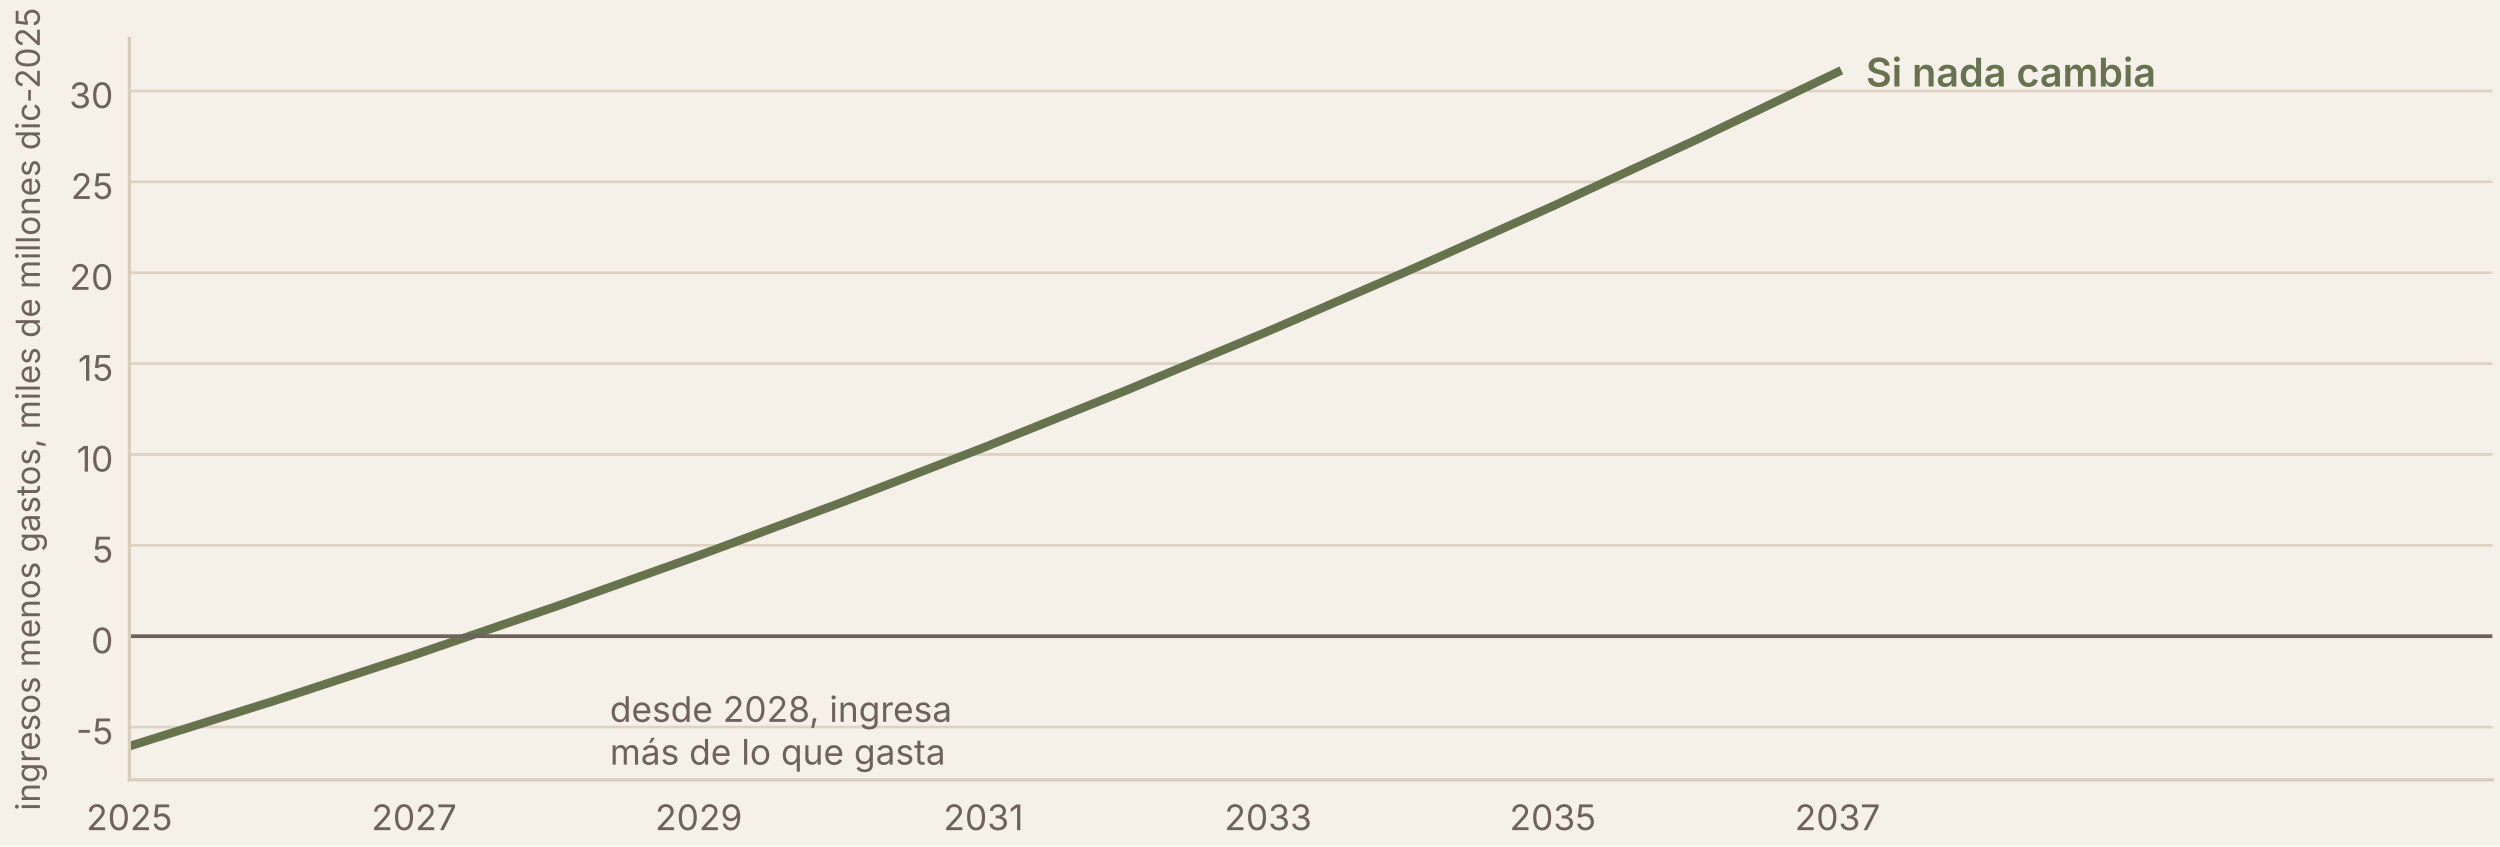
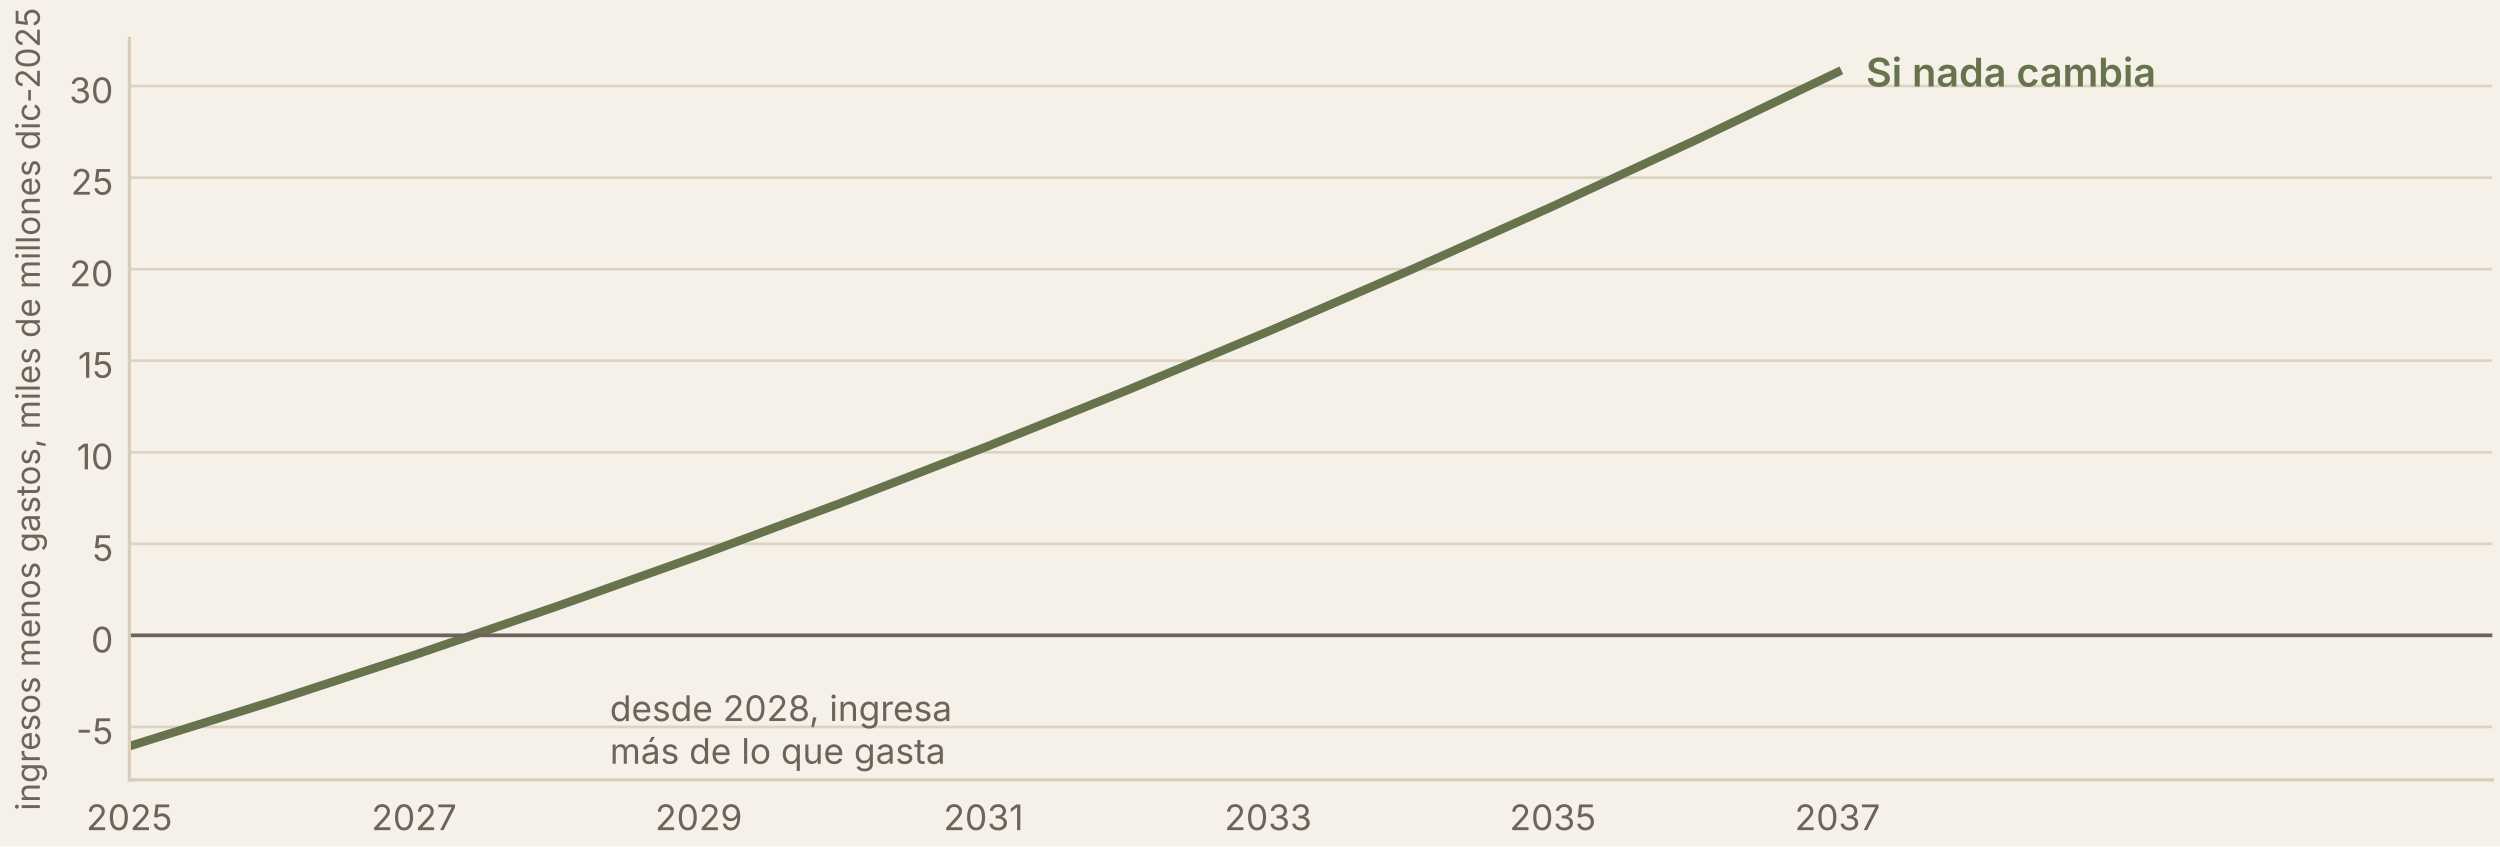
<svg xmlns="http://www.w3.org/2000/svg" width="467.372pt" height="158.22pt" viewBox="0 0 467.372 158.22" version="1.1">
  <defs>
    <style type="text/css">*{stroke-linejoin: round; stroke-linecap: butt}</style>
  </defs>
  <g id="figure_1">
    <g id="patch_1">
      <path d="M 0 158.22  L 467.372 158.22  L 467.372 0  L 0 0  z " style="fill: #f5f0e8" />
    </g>
    <g id="axes_1">
      <g id="patch_2">
        <path d="M 24.182 145.794  L 465.932 145.794  L 465.932 7.194  L 24.182 7.194  z " style="fill: #f5f0e8" />
      </g>
      <g id="matplotlib.axis_1">
        <g id="xtick_1">
          <g id="line2d_1" />
          <g id="text_1">
            <text style="font-size: 6.6px; font-family: 'Inter'; text-anchor: middle; fill: #6e625a" x="24.182" y="155.188" transform="rotate(-0 24.18248 155.1877)">2025</text>
          </g>
        </g>
        <g id="xtick_2">
          <g id="line2d_2" />
          <g id="text_2">
            <text style="font-size: 6.6px; font-family: 'Inter'; text-anchor: middle; fill: #6e625a" x="77.405" y="155.188" transform="rotate(-0 77.40537 155.1877)">2027</text>
          </g>
        </g>
        <g id="xtick_3">
          <g id="line2d_3" />
          <g id="text_3">
            <text style="font-size: 6.6px; font-family: 'Inter'; text-anchor: middle; fill: #6e625a" x="130.628" y="155.188" transform="rotate(-0 130.6283 155.1877)">2029</text>
          </g>
        </g>
        <g id="xtick_4">
          <g id="line2d_4" />
          <g id="text_4">
            <text style="font-size: 6.6px; font-family: 'Inter'; text-anchor: middle; fill: #6e625a" x="183.851" y="155.188" transform="rotate(-0 183.8512 155.1877)">2031</text>
          </g>
        </g>
        <g id="xtick_5">
          <g id="line2d_5" />
          <g id="text_5">
            <text style="font-size: 6.6px; font-family: 'Inter'; text-anchor: middle; fill: #6e625a" x="237.074" y="155.188" transform="rotate(-0 237.074 155.1877)">2033</text>
          </g>
        </g>
        <g id="xtick_6">
          <g id="line2d_6" />
          <g id="text_6">
            <text style="font-size: 6.6px; font-family: 'Inter'; text-anchor: middle; fill: #6e625a" x="290.297" y="155.188" transform="rotate(-0 290.2969 155.1877)">2035</text>
          </g>
        </g>
        <g id="xtick_7">
          <g id="line2d_7" />
          <g id="text_7">
            <text style="font-size: 6.6px; font-family: 'Inter'; text-anchor: middle; fill: #6e625a" x="343.52" y="155.188" transform="rotate(-0 343.5198 155.1877)">2037</text>
          </g>
        </g>
      </g>
      <g id="matplotlib.axis_2">
        <g id="ytick_1">
          <g id="line2d_8">
-             <path d="M 24.182 135.923  L 465.932 135.923  " clip-path="url(#p11b5c6f4a9)" style="fill: none; stroke: #d9cdba; stroke-opacity: 0.85; stroke-width: 0.5; stroke-linecap: square" />
+             <path d="M 24.182 135.896  L 465.932 135.896  " clip-path="url(#p25e668d45d)" style="fill: none; stroke: #d9cdba; stroke-opacity: 0.85; stroke-width: 0.5; stroke-linecap: square" />
          </g>
          <g id="line2d_9" />
          <g id="text_8">
-             <text style="font-size: 6.6px; font-family: 'Inter'; text-anchor: end; fill: #6e625a" x="21.182" y="139.12" transform="rotate(-0 21.18248 139.1198)">-5</text>
+             <text style="font-size: 6.6px; font-family: 'Inter'; text-anchor: end; fill: #6e625a" x="21.182" y="139.093" transform="rotate(-0 21.18248 139.0927)">-5</text>
          </g>
        </g>
        <g id="ytick_2">
          <g id="line2d_10">
-             <path d="M 24.182 118.936  L 465.932 118.936  " clip-path="url(#p11b5c6f4a9)" style="fill: none; stroke: #d9cdba; stroke-opacity: 0.85; stroke-width: 0.5; stroke-linecap: square" />
+             <path d="M 24.182 118.779  L 465.932 118.779  " clip-path="url(#p25e668d45d)" style="fill: none; stroke: #d9cdba; stroke-opacity: 0.85; stroke-width: 0.5; stroke-linecap: square" />
          </g>
          <g id="line2d_11" />
          <g id="text_9">
-             <text style="font-size: 6.6px; font-family: 'Inter'; text-anchor: end; fill: #6e625a" x="21.182" y="122.132" transform="rotate(-0 21.18248 122.1324)">0</text>
+             <text style="font-size: 6.6px; font-family: 'Inter'; text-anchor: end; fill: #6e625a" x="21.182" y="121.976" transform="rotate(-0 21.18248 121.9763)">0</text>
          </g>
        </g>
        <g id="ytick_3">
          <g id="line2d_12">
-             <path d="M 24.182 101.948  L 465.932 101.948  " clip-path="url(#p11b5c6f4a9)" style="fill: none; stroke: #d9cdba; stroke-opacity: 0.85; stroke-width: 0.5; stroke-linecap: square" />
+             <path d="M 24.182 101.663  L 465.932 101.663  " clip-path="url(#p25e668d45d)" style="fill: none; stroke: #d9cdba; stroke-opacity: 0.85; stroke-width: 0.5; stroke-linecap: square" />
          </g>
          <g id="line2d_13" />
          <g id="text_10">
-             <text style="font-size: 6.6px; font-family: 'Inter'; text-anchor: end; fill: #6e625a" x="21.182" y="105.145" transform="rotate(-0 21.18248 105.145)">5</text>
+             <text style="font-size: 6.6px; font-family: 'Inter'; text-anchor: end; fill: #6e625a" x="21.182" y="104.86" transform="rotate(-0 21.18248 104.86)">5</text>
          </g>
        </g>
        <g id="ytick_4">
          <g id="line2d_14">
-             <path d="M 24.182 84.961  L 465.932 84.961  " clip-path="url(#p11b5c6f4a9)" style="fill: none; stroke: #d9cdba; stroke-opacity: 0.85; stroke-width: 0.5; stroke-linecap: square" />
+             <path d="M 24.182 84.547  L 465.932 84.547  " clip-path="url(#p25e668d45d)" style="fill: none; stroke: #d9cdba; stroke-opacity: 0.85; stroke-width: 0.5; stroke-linecap: square" />
          </g>
          <g id="line2d_15" />
          <g id="text_11">
-             <text style="font-size: 6.6px; font-family: 'Inter'; text-anchor: end; fill: #6e625a" x="21.182" y="88.158" transform="rotate(-0 21.18248 88.15765)">10</text>
+             <text style="font-size: 6.6px; font-family: 'Inter'; text-anchor: end; fill: #6e625a" x="21.182" y="87.744" transform="rotate(-0 21.18248 87.74361)">10</text>
          </g>
        </g>
        <g id="ytick_5">
          <g id="line2d_16">
-             <path d="M 24.182 67.973  L 465.932 67.973  " clip-path="url(#p11b5c6f4a9)" style="fill: none; stroke: #d9cdba; stroke-opacity: 0.85; stroke-width: 0.5; stroke-linecap: square" />
+             <path d="M 24.182 67.43  L 465.932 67.43  " clip-path="url(#p25e668d45d)" style="fill: none; stroke: #d9cdba; stroke-opacity: 0.85; stroke-width: 0.5; stroke-linecap: square" />
          </g>
          <g id="line2d_17" />
          <g id="text_12">
-             <text style="font-size: 6.6px; font-family: 'Inter'; text-anchor: end; fill: #6e625a" x="21.182" y="71.17" transform="rotate(-0 21.18248 71.17026)">15</text>
+             <text style="font-size: 6.6px; font-family: 'Inter'; text-anchor: end; fill: #6e625a" x="21.182" y="70.627" transform="rotate(-0 21.18248 70.62725)">15</text>
          </g>
        </g>
        <g id="ytick_6">
          <g id="line2d_18">
-             <path d="M 24.182 50.986  L 465.932 50.986  " clip-path="url(#p11b5c6f4a9)" style="fill: none; stroke: #d9cdba; stroke-opacity: 0.85; stroke-width: 0.5; stroke-linecap: square" />
+             <path d="M 24.182 50.314  L 465.932 50.314  " clip-path="url(#p25e668d45d)" style="fill: none; stroke: #d9cdba; stroke-opacity: 0.85; stroke-width: 0.5; stroke-linecap: square" />
          </g>
          <g id="line2d_19" />
          <g id="text_13">
-             <text style="font-size: 6.6px; font-family: 'Inter'; text-anchor: end; fill: #6e625a" x="21.182" y="54.183" transform="rotate(-0 21.18248 54.18287)">20</text>
+             <text style="font-size: 6.6px; font-family: 'Inter'; text-anchor: end; fill: #6e625a" x="21.182" y="53.511" transform="rotate(-0 21.18248 53.51088)">20</text>
          </g>
        </g>
        <g id="ytick_7">
          <g id="line2d_20">
-             <path d="M 24.182 33.999  L 465.932 33.999  " clip-path="url(#p11b5c6f4a9)" style="fill: none; stroke: #d9cdba; stroke-opacity: 0.85; stroke-width: 0.5; stroke-linecap: square" />
+             <path d="M 24.182 33.198  L 465.932 33.198  " clip-path="url(#p25e668d45d)" style="fill: none; stroke: #d9cdba; stroke-opacity: 0.85; stroke-width: 0.5; stroke-linecap: square" />
          </g>
          <g id="line2d_21" />
          <g id="text_14">
-             <text style="font-size: 6.6px; font-family: 'Inter'; text-anchor: end; fill: #6e625a" x="21.182" y="37.195" transform="rotate(-0 21.18248 37.19548)">25</text>
+             <text style="font-size: 6.6px; font-family: 'Inter'; text-anchor: end; fill: #6e625a" x="21.182" y="36.395" transform="rotate(-0 21.18248 36.39452)">25</text>
          </g>
        </g>
        <g id="ytick_8">
          <g id="line2d_22">
-             <path d="M 24.182 17.011  L 465.932 17.011  " clip-path="url(#p11b5c6f4a9)" style="fill: none; stroke: #d9cdba; stroke-opacity: 0.85; stroke-width: 0.5; stroke-linecap: square" />
+             <path d="M 24.182 16.081  L 465.932 16.081  " clip-path="url(#p25e668d45d)" style="fill: none; stroke: #d9cdba; stroke-opacity: 0.85; stroke-width: 0.5; stroke-linecap: square" />
          </g>
          <g id="line2d_23" />
          <g id="text_15">
-             <text style="font-size: 6.6px; font-family: 'Inter'; text-anchor: end; fill: #6e625a" x="21.182" y="20.208" transform="rotate(-0 21.18248 20.20809)">30</text>
+             <text style="font-size: 6.6px; font-family: 'Inter'; text-anchor: end; fill: #6e625a" x="21.182" y="19.278" transform="rotate(-0 21.18248 19.27816)">30</text>
          </g>
        </g>
        <g id="text_16">
          <text style="font-size: 6.2px; font-family: 'Inter'; text-anchor: middle; fill: #6e625a" x="7.446" y="76.494" transform="rotate(-90 7.44625 76.49391)">ingresos menos gastos, miles de millones dic-2025</text>
        </g>
      </g>
      <g id="line2d_24">
-         <path d="M 24.182 139.494  L 50.794 131.163  L 77.405 122.448  L 104.017 113.346  L 130.628 103.853  L 157.24 93.968  L 183.851 83.687  L 210.463 73.007  L 237.074 61.925  L 263.685 50.436  L 290.297 38.537  L 316.908 26.224  L 343.52 13.494  " clip-path="url(#p11b5c6f4a9)" style="fill: none; stroke: #66734c; stroke-width: 1.6; stroke-linecap: square" />
+         <path d="M 24.182 139.494  L 50.794 131.179  L 77.405 122.476  L 104.017 113.384  L 130.628 103.899  L 157.24 94.018  L 183.851 83.738  L 210.463 73.057  L 237.074 61.97  L 263.685 50.474  L 290.297 38.565  L 316.908 26.24  L 343.52 13.494  " clip-path="url(#p25e668d45d)" style="fill: none; stroke: #66734c; stroke-width: 1.6; stroke-linecap: square" />
      </g>
      <g id="line2d_25">
-         <path d="M 24.182 118.936  L 465.932 118.936  " clip-path="url(#p11b5c6f4a9)" style="fill: none; stroke: #6e625a; stroke-width: 0.7; stroke-linecap: square" />
+         <path d="M 24.182 118.779  L 465.932 118.779  " clip-path="url(#p25e668d45d)" style="fill: none; stroke: #6e625a; stroke-width: 0.7; stroke-linecap: square" />
      </g>
      <g id="patch_3">
        <path d="M 24.182 145.794  L 24.182 7.194  " style="fill: none; stroke: #d9cdba; stroke-width: 0.6; stroke-linejoin: miter; stroke-linecap: square" />
      </g>
      <g id="patch_4">
        <path d="M 24.182 145.794  L 465.932 145.794  " style="fill: none; stroke: #d9cdba; stroke-width: 0.6; stroke-linejoin: miter; stroke-linecap: square" />
      </g>
      <g id="text_17">
        <text style="font-weight: 600; font-size: 7.4px; font-family: 'Inter'; text-anchor: start; fill: #66734c" x="348.842" y="16.186" transform="rotate(-0 348.8421 16.1858)"> Si nada cambia</text>
      </g>
      <g id="text_18">
-         <text style="font-size: 6.6px; font-family: 'Inter'; fill: #6e625a" transform="translate(114.0168 134.9498)">desde 2028, ingresa</text>
-         <text style="font-size: 6.6px; font-family: 'Inter'; fill: #6e625a" transform="translate(114.0168 142.9356)">más de lo que gasta</text>
+         <text style="font-size: 6.6px; font-family: 'Inter'; fill: #6e625a" transform="translate(114.0168 134.7937)">desde 2028, ingresa</text>
+         <text style="font-size: 6.6px; font-family: 'Inter'; fill: #6e625a" transform="translate(114.0168 142.7795)">más de lo que gasta</text>
      </g>
    </g>
  </g>
  <defs>
-     <clipPath id="p11b5c6f4a9">
+     <clipPath id="p25e668d45d">
      <rect x="24.182" y="7.194" width="441.75" height="138.6" />
    </clipPath>
  </defs>
</svg>
